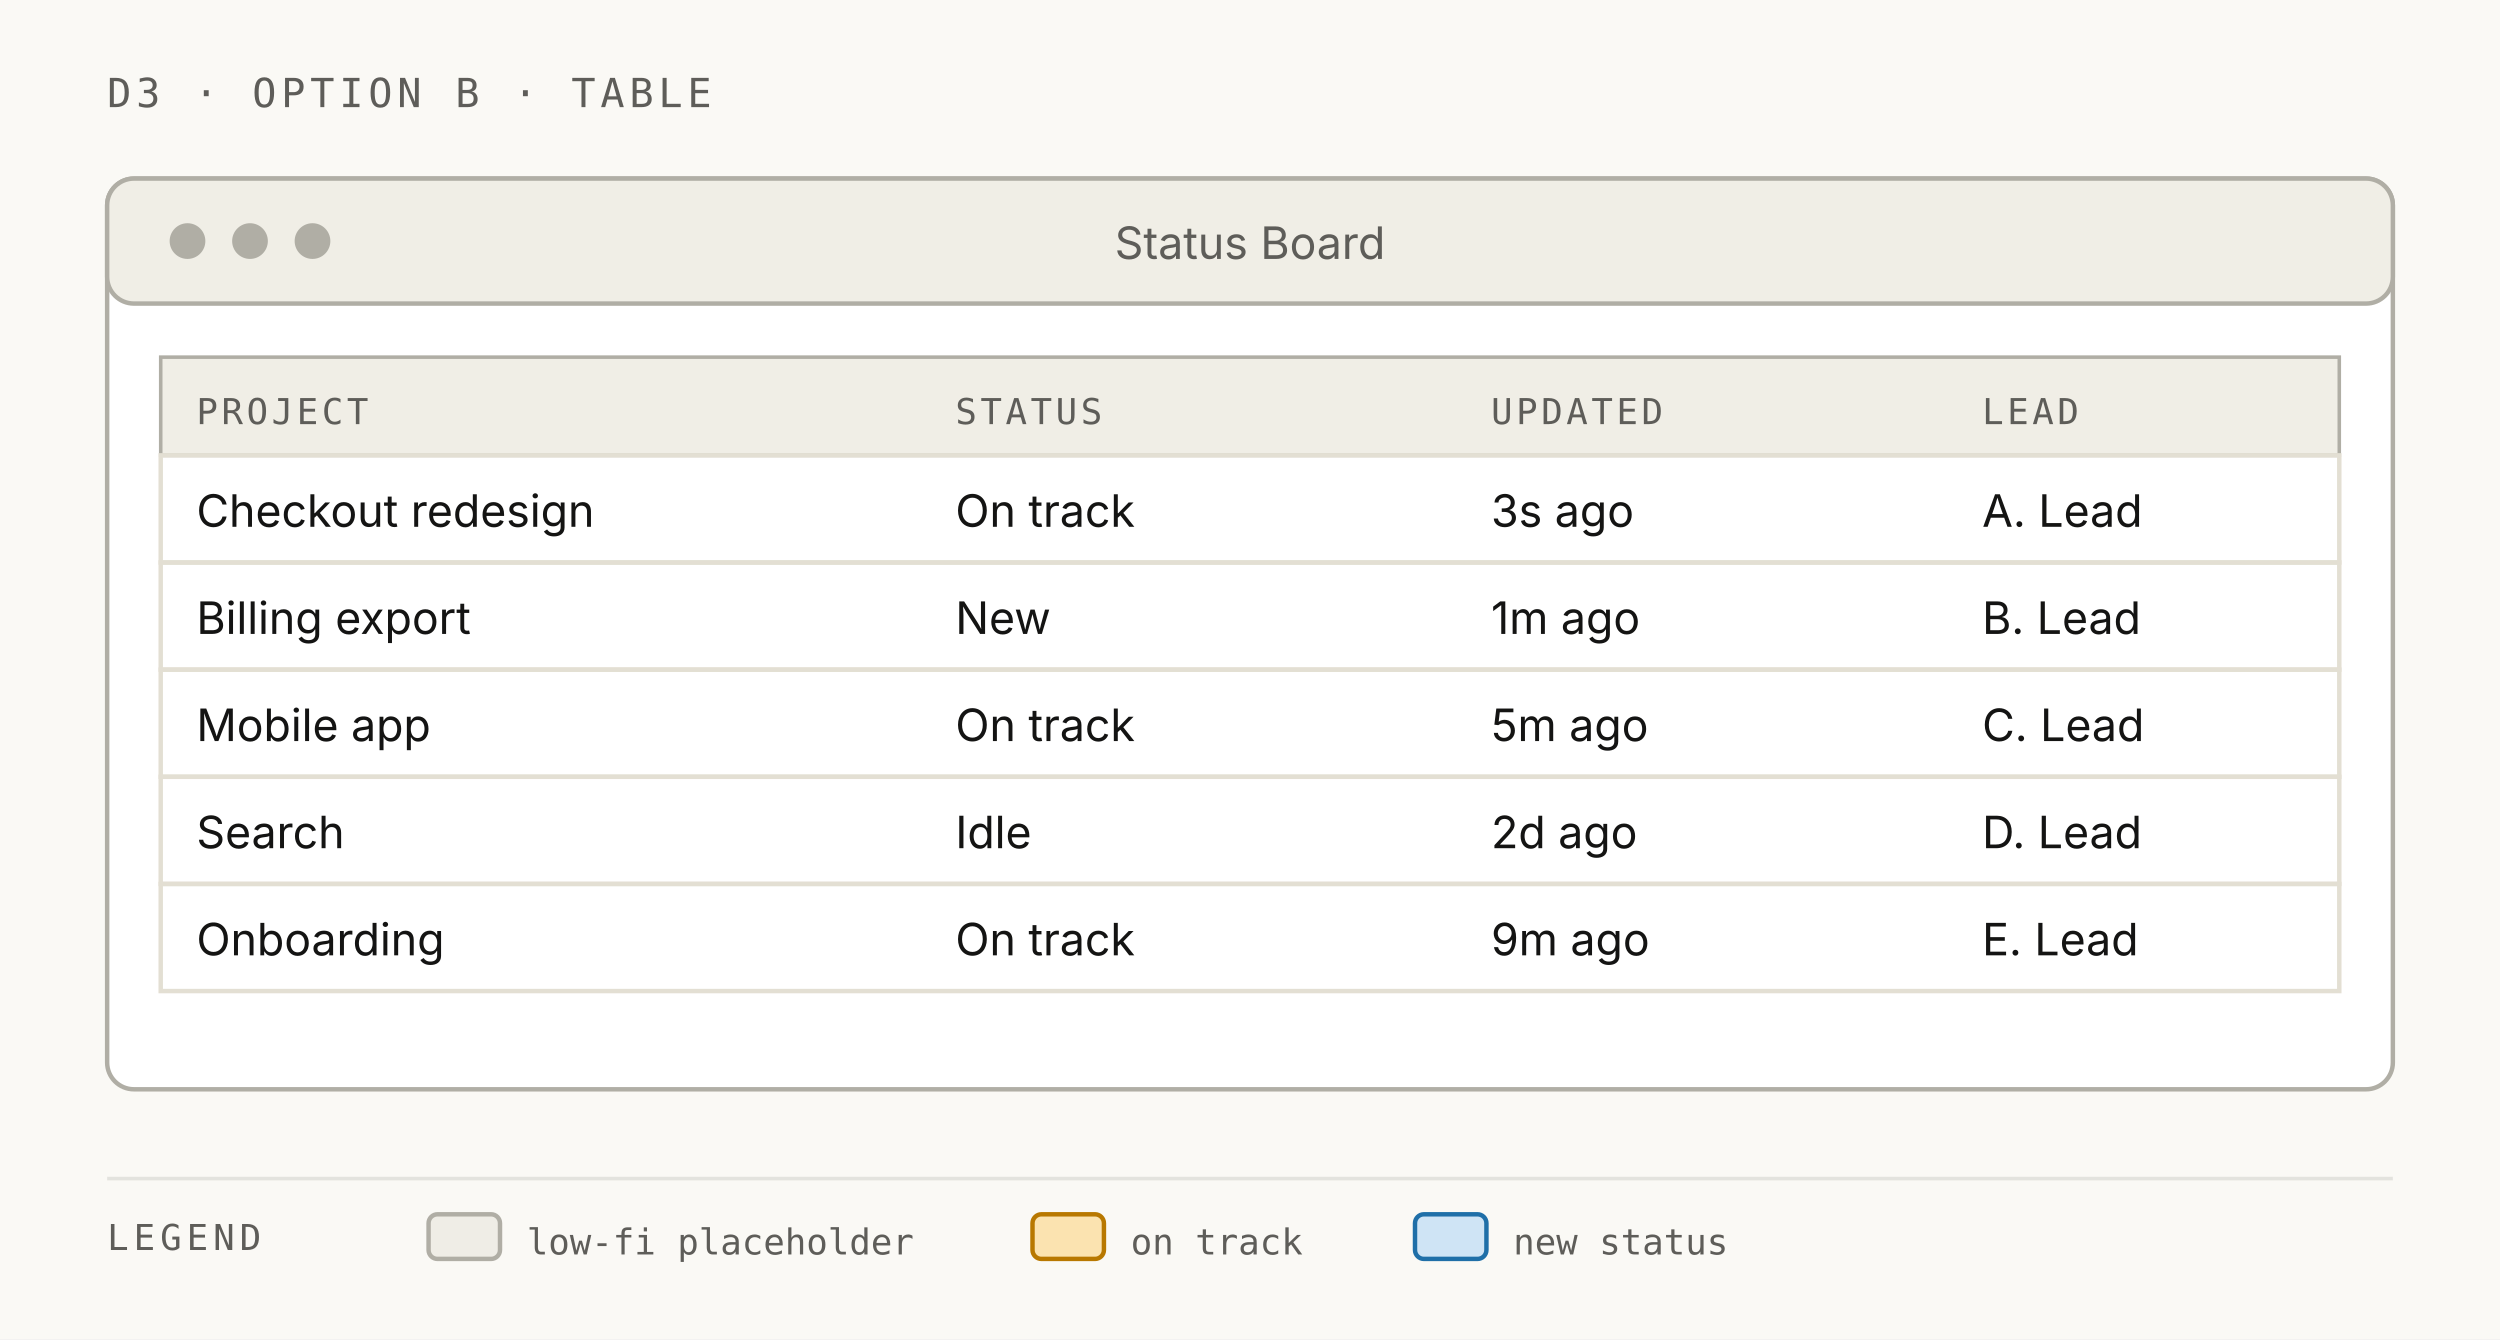
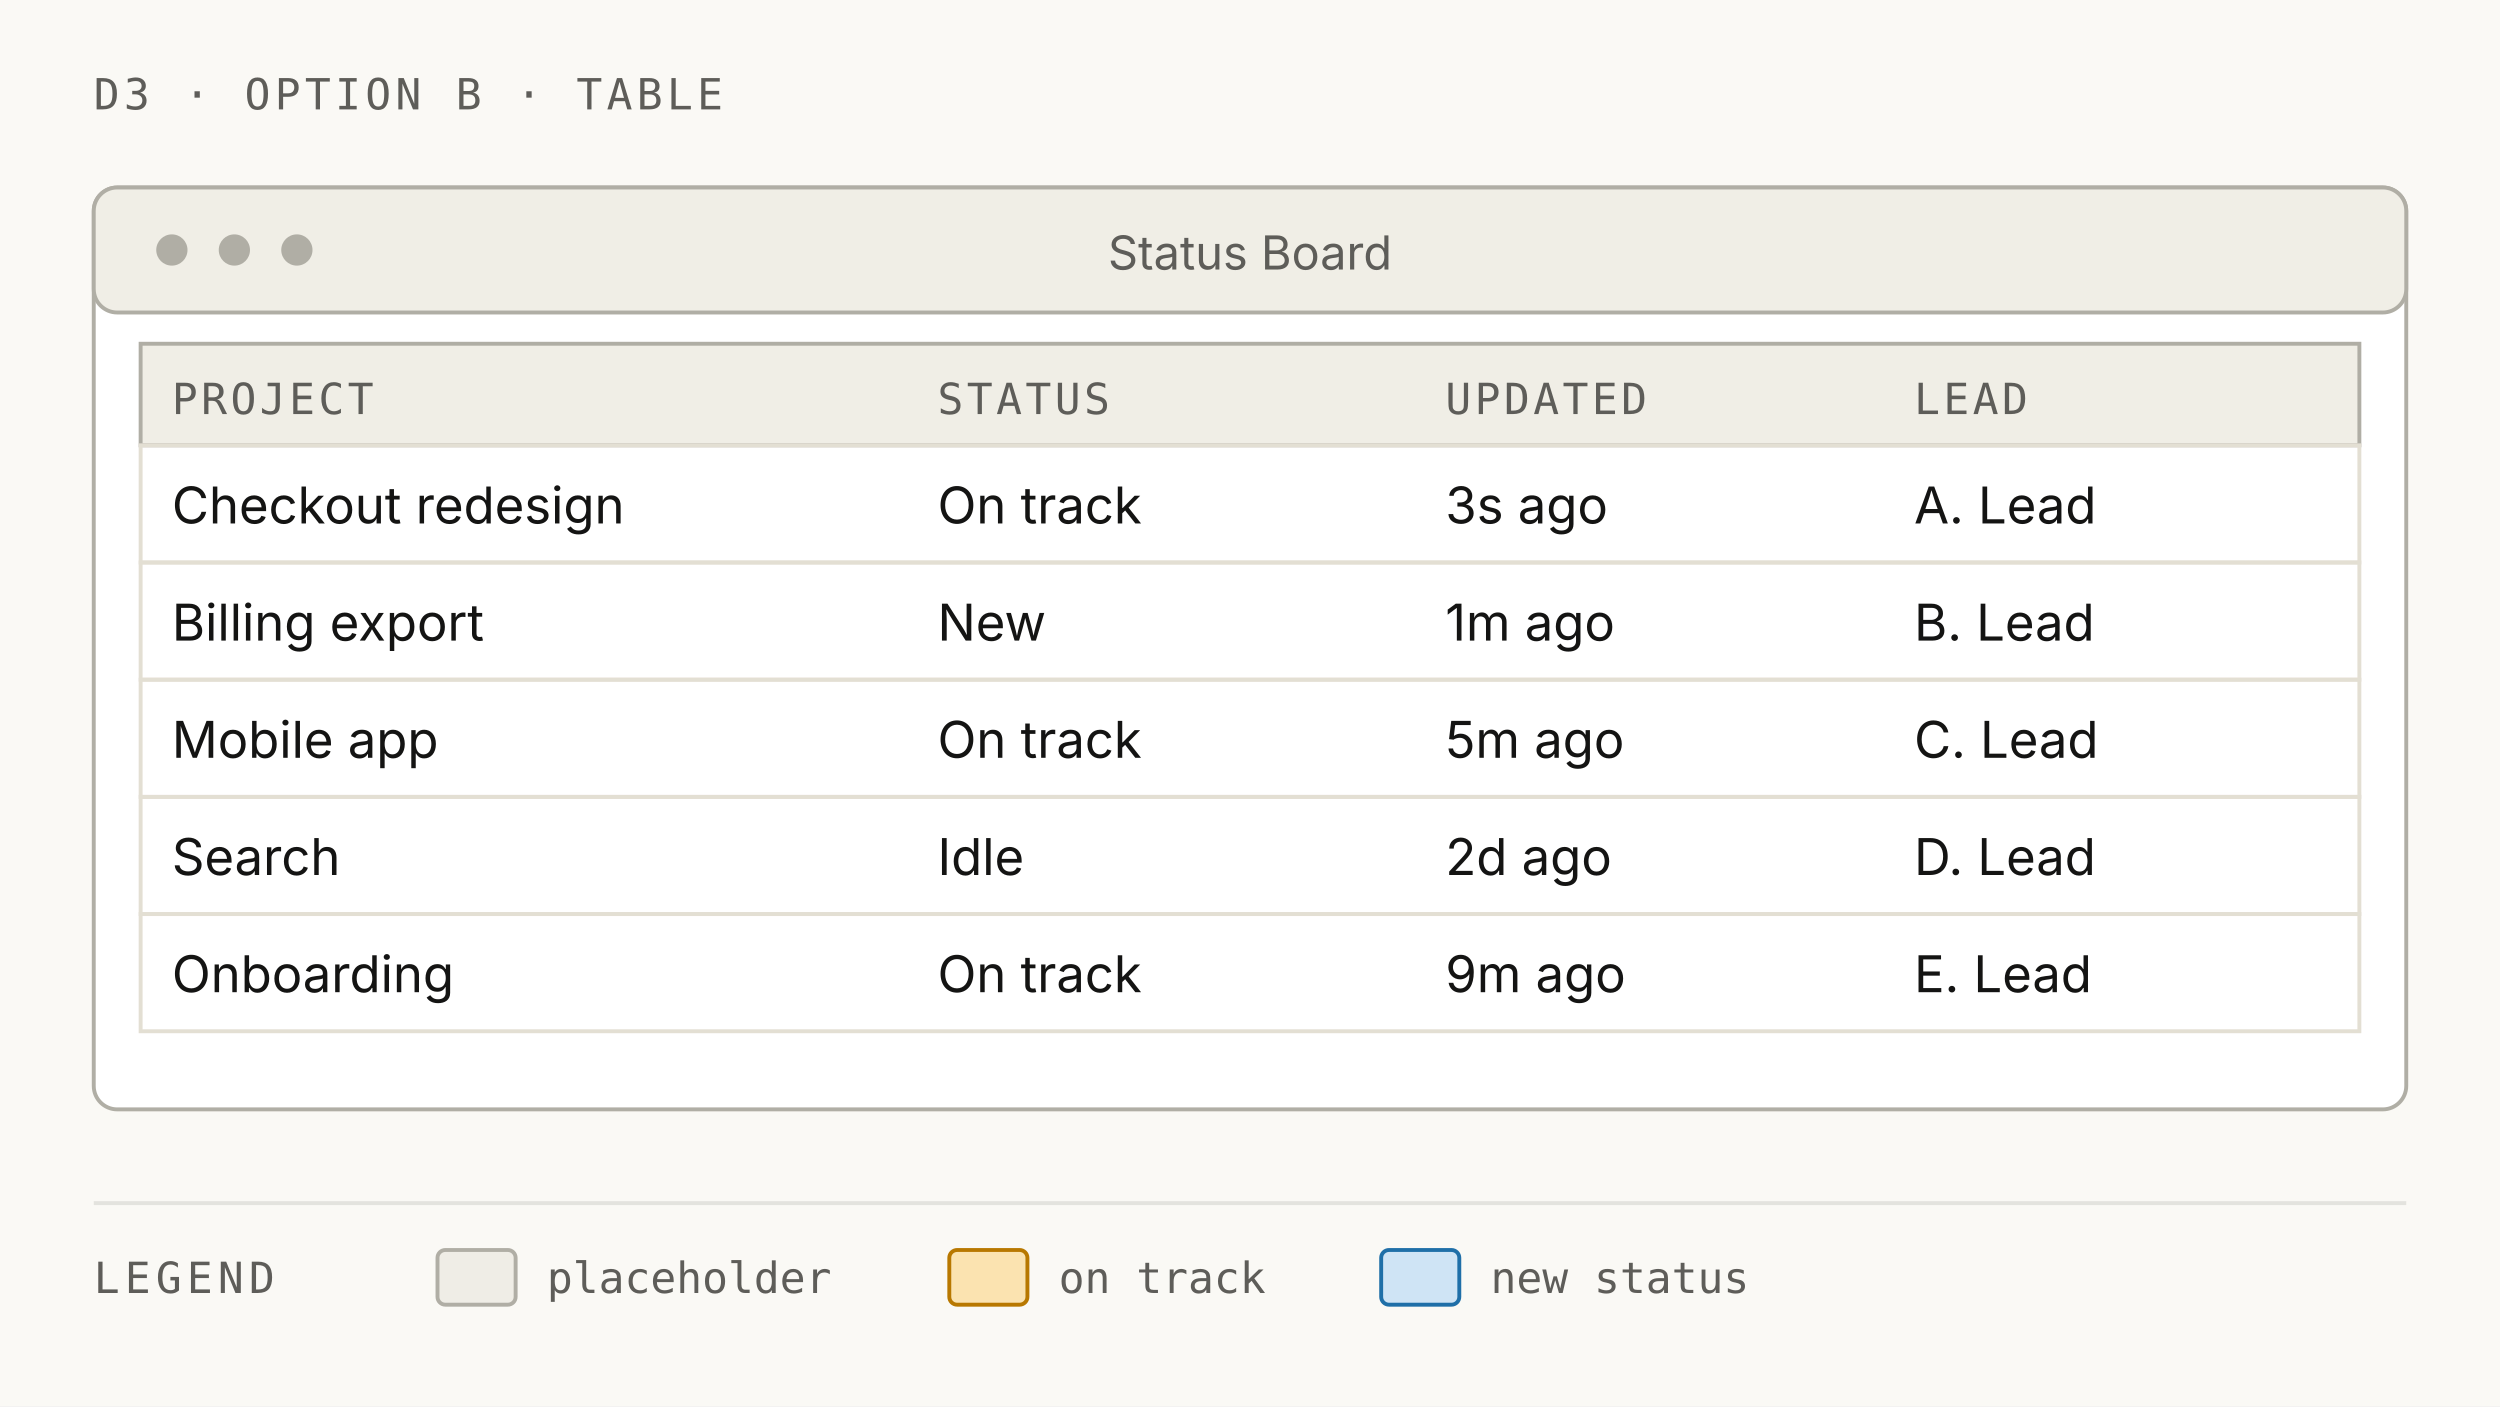
- <svg xmlns="http://www.w3.org/2000/svg" viewBox="0 0 560 300" width="560" height="300" role="img" aria-labelledby="wf-d3-b-title wf-d3-b-desc">
+ <svg xmlns="http://www.w3.org/2000/svg" id="wf-d3-b" viewBox="0 0 640 360" width="640" height="360" role="img" aria-labelledby="wf-d3-b-title wf-d3-b-desc">
  <defs>
    <marker id="wf-d3-b-arrow" markerWidth="8" markerHeight="6" refX="7" refY="3" orient="auto">
      <polygon points="0 0, 8 3, 0 6" fill="#5E5D59" />
    </marker>
    <marker id="wf-d3-b-arrow-accent" markerWidth="8" markerHeight="6" refX="7" refY="3" orient="auto">
      <polygon points="0 0, 8 3, 0 6" fill="#D97757" />
    </marker>
    <marker id="wf-d3-b-arrow-link" markerWidth="8" markerHeight="6" refX="7" refY="3" orient="auto">
      <polygon points="0 0, 8 3, 0 6" fill="#1F6FA8" />
    </marker>
    <marker id="wf-d3-b-arrow-changed" markerWidth="8" markerHeight="6" refX="7" refY="3" orient="auto">
      <polygon points="0 0, 8 3, 0 6" fill="#B87800" />
    </marker>
    <marker id="wf-d3-b-arrow-new" markerWidth="8" markerHeight="6" refX="7" refY="3" orient="auto">
      <polygon points="0 0, 8 3, 0 6" fill="#1F6FA8" />
    </marker>
    <marker id="wf-d3-b-arrow-removed" markerWidth="8" markerHeight="6" refX="7" refY="3" orient="auto">
      <polygon points="0 0, 8 3, 0 6" fill="#8A5A5A" />
    </marker>
  </defs>
  <rect width="100%" height="100%" fill="#FAF9F5" />
-   <text x="24" y="24" fill="#5E5D59" font-size="9" font-family="ui-monospace, 'Cascadia Mono', Consolas, monospace" text-anchor="start" letter-spacing="0.12em">D3 · OPTION B · TABLE</text>
-   <rect x="24" y="40" width="512" height="204" rx="6" fill="#FFFFFF" stroke="#B0AEA5" stroke-width="1" />
-   <rect x="24" y="40" width="512" height="28" rx="6" fill="#F0EEE6" stroke="#B0AEA5" stroke-width="1" />
-   <circle cx="42" cy="54" r="4" fill="#B0AEA5" />
-   <circle cx="56" cy="54" r="4" fill="#B0AEA5" />
-   <circle cx="70" cy="54" r="4" fill="#B0AEA5" />
-   <text x="280.0" y="58" fill="#5E5D59" font-size="10" font-family="Inter, 'IBM Plex Sans Thai', system-ui, -apple-system, 'Segoe UI', sans-serif" text-anchor="middle">Status Board</text>
-   <rect x="36" y="80" width="488" height="22" fill="#F0EEE6" stroke="#B0AEA5" stroke-width="0.8" />
-   <text x="44" y="95" fill="#5E5D59" font-size="8" font-family="ui-monospace, 'Cascadia Mono', Consolas, monospace" text-anchor="start" letter-spacing="0.1em">PROJECT</text>
-   <text x="214" y="95" fill="#5E5D59" font-size="8" font-family="ui-monospace, 'Cascadia Mono', Consolas, monospace" text-anchor="start" letter-spacing="0.1em">STATUS</text>
-   <text x="334" y="95" fill="#5E5D59" font-size="8" font-family="ui-monospace, 'Cascadia Mono', Consolas, monospace" text-anchor="start" letter-spacing="0.1em">UPDATED</text>
-   <text x="444" y="95" fill="#5E5D59" font-size="8" font-family="ui-monospace, 'Cascadia Mono', Consolas, monospace" text-anchor="start" letter-spacing="0.1em">LEAD</text>
-   <rect x="36" y="102" width="488" height="24" fill="none" stroke="#E3DFD3" stroke-width="1" />
-   <text x="44" y="118" fill="#141413" font-size="10" font-family="Inter, 'IBM Plex Sans Thai', system-ui, -apple-system, 'Segoe UI', sans-serif" text-anchor="start">Checkout redesign</text>
-   <text x="214" y="118" fill="#141413" font-size="10" font-family="Inter, 'IBM Plex Sans Thai', system-ui, -apple-system, 'Segoe UI', sans-serif" text-anchor="start">On track</text>
-   <text x="334" y="118" fill="#141413" font-size="10" font-family="Inter, 'IBM Plex Sans Thai', system-ui, -apple-system, 'Segoe UI', sans-serif" text-anchor="start">3s ago</text>
-   <text x="444" y="118" fill="#141413" font-size="10" font-family="Inter, 'IBM Plex Sans Thai', system-ui, -apple-system, 'Segoe UI', sans-serif" text-anchor="start">A. Lead</text>
-   <rect x="36" y="126" width="488" height="24" fill="none" stroke="#E3DFD3" stroke-width="1" />
-   <text x="44" y="142" fill="#141413" font-size="10" font-family="Inter, 'IBM Plex Sans Thai', system-ui, -apple-system, 'Segoe UI', sans-serif" text-anchor="start">Billing export</text>
-   <text x="214" y="142" fill="#141413" font-size="10" font-family="Inter, 'IBM Plex Sans Thai', system-ui, -apple-system, 'Segoe UI', sans-serif" text-anchor="start">New</text>
-   <text x="334" y="142" fill="#141413" font-size="10" font-family="Inter, 'IBM Plex Sans Thai', system-ui, -apple-system, 'Segoe UI', sans-serif" text-anchor="start">1m ago</text>
-   <text x="444" y="142" fill="#141413" font-size="10" font-family="Inter, 'IBM Plex Sans Thai', system-ui, -apple-system, 'Segoe UI', sans-serif" text-anchor="start">B. Lead</text>
-   <rect x="36" y="150" width="488" height="24" fill="none" stroke="#E3DFD3" stroke-width="1" />
-   <text x="44" y="166" fill="#141413" font-size="10" font-family="Inter, 'IBM Plex Sans Thai', system-ui, -apple-system, 'Segoe UI', sans-serif" text-anchor="start">Mobile app</text>
-   <text x="214" y="166" fill="#141413" font-size="10" font-family="Inter, 'IBM Plex Sans Thai', system-ui, -apple-system, 'Segoe UI', sans-serif" text-anchor="start">On track</text>
-   <text x="334" y="166" fill="#141413" font-size="10" font-family="Inter, 'IBM Plex Sans Thai', system-ui, -apple-system, 'Segoe UI', sans-serif" text-anchor="start">5m ago</text>
-   <text x="444" y="166" fill="#141413" font-size="10" font-family="Inter, 'IBM Plex Sans Thai', system-ui, -apple-system, 'Segoe UI', sans-serif" text-anchor="start">C. Lead</text>
-   <rect x="36" y="174" width="488" height="24" fill="none" stroke="#E3DFD3" stroke-width="1" />
-   <text x="44" y="190" fill="#141413" font-size="10" font-family="Inter, 'IBM Plex Sans Thai', system-ui, -apple-system, 'Segoe UI', sans-serif" text-anchor="start">Search</text>
-   <text x="214" y="190" fill="#141413" font-size="10" font-family="Inter, 'IBM Plex Sans Thai', system-ui, -apple-system, 'Segoe UI', sans-serif" text-anchor="start">Idle</text>
-   <text x="334" y="190" fill="#141413" font-size="10" font-family="Inter, 'IBM Plex Sans Thai', system-ui, -apple-system, 'Segoe UI', sans-serif" text-anchor="start">2d ago</text>
-   <text x="444" y="190" fill="#141413" font-size="10" font-family="Inter, 'IBM Plex Sans Thai', system-ui, -apple-system, 'Segoe UI', sans-serif" text-anchor="start">D. Lead</text>
-   <rect x="36" y="198" width="488" height="24" fill="none" stroke="#E3DFD3" stroke-width="1" />
-   <text x="44" y="214" fill="#141413" font-size="10" font-family="Inter, 'IBM Plex Sans Thai', system-ui, -apple-system, 'Segoe UI', sans-serif" text-anchor="start">Onboarding</text>
-   <text x="214" y="214" fill="#141413" font-size="10" font-family="Inter, 'IBM Plex Sans Thai', system-ui, -apple-system, 'Segoe UI', sans-serif" text-anchor="start">On track</text>
-   <text x="334" y="214" fill="#141413" font-size="10" font-family="Inter, 'IBM Plex Sans Thai', system-ui, -apple-system, 'Segoe UI', sans-serif" text-anchor="start">9m ago</text>
-   <text x="444" y="214" fill="#141413" font-size="10" font-family="Inter, 'IBM Plex Sans Thai', system-ui, -apple-system, 'Segoe UI', sans-serif" text-anchor="start">E. Lead</text>
-   <line x1="24" y1="264" x2="536" y2="264" stroke="rgba(20,20,19,0.10)" stroke-width="0.8" />
-   <text x="24" y="280" fill="#5E5D59" font-size="8" font-family="ui-monospace, 'Cascadia Mono', Consolas, monospace" text-anchor="start" letter-spacing="0.14em">LEGEND</text>
-   <rect x="96" y="272" width="16" height="10" rx="2" fill="#EFEDE6" stroke="#B0AEA5" />
-   <text x="118" y="281" fill="#5E5D59" font-size="8" font-family="ui-monospace, 'Cascadia Mono', Consolas, monospace" text-anchor="start">low-fi placeholder</text>
-   <rect x="231.28" y="272" width="16" height="10" rx="2" fill="#FBE3B0" stroke="#B87800" />
-   <text x="253.28" y="281" fill="#5E5D59" font-size="8" font-family="ui-monospace, 'Cascadia Mono', Consolas, monospace" text-anchor="start">on track</text>
-   <rect x="316.96" y="272" width="16" height="10" rx="2" fill="#CFE4F5" stroke="#1F6FA8" />
-   <text x="338.96" y="281" fill="#5E5D59" font-size="8" font-family="ui-monospace, 'Cascadia Mono', Consolas, monospace" text-anchor="start">new status</text>
+   <text x="24" y="28" fill="#5E5D59" font-size="11" font-family="ui-monospace, 'Cascadia Mono', Consolas, monospace" text-anchor="start" letter-spacing="0.1em">D3 · OPTION B · TABLE</text>
+   <rect x="24" y="48" width="592" height="236" rx="6" fill="#FFFFFF" stroke="#B0AEA5" stroke-width="1" />
+   <rect x="24" y="48" width="592" height="32" rx="6" fill="#F0EEE6" stroke="#B0AEA5" stroke-width="1" />
+   <circle cx="44" cy="64" r="4" fill="#B0AEA5" />
+   <circle cx="60" cy="64" r="4" fill="#B0AEA5" />
+   <circle cx="76" cy="64" r="4" fill="#B0AEA5" />
+   <text x="320.0" y="69" fill="#5E5D59" font-size="12" font-family="Inter, 'IBM Plex Sans Thai', system-ui, -apple-system, 'Segoe UI', sans-serif" text-anchor="middle">Status Board</text>
+   <rect x="36" y="88" width="568" height="26" fill="#F0EEE6" stroke="#B0AEA5" stroke-width="1" />
+   <text x="44" y="106" fill="#5E5D59" font-size="11" font-family="ui-monospace, 'Cascadia Mono', Consolas, monospace" text-anchor="start" letter-spacing="0.08em">PROJECT</text>
+   <text x="240" y="106" fill="#5E5D59" font-size="11" font-family="ui-monospace, 'Cascadia Mono', Consolas, monospace" text-anchor="start" letter-spacing="0.08em">STATUS</text>
+   <text x="370" y="106" fill="#5E5D59" font-size="11" font-family="ui-monospace, 'Cascadia Mono', Consolas, monospace" text-anchor="start" letter-spacing="0.08em">UPDATED</text>
+   <text x="490" y="106" fill="#5E5D59" font-size="11" font-family="ui-monospace, 'Cascadia Mono', Consolas, monospace" text-anchor="start" letter-spacing="0.08em">LEAD</text>
+   <rect x="36" y="114" width="568" height="30" fill="none" stroke="#E3DFD3" stroke-width="1" />
+   <text x="44" y="134" fill="#141413" font-size="13" font-family="Inter, 'IBM Plex Sans Thai', system-ui, -apple-system, 'Segoe UI', sans-serif" text-anchor="start">Checkout redesign</text>
+   <text x="240" y="134" fill="#141413" font-size="13" font-family="Inter, 'IBM Plex Sans Thai', system-ui, -apple-system, 'Segoe UI', sans-serif" text-anchor="start">On track</text>
+   <text x="370" y="134" fill="#141413" font-size="13" font-family="Inter, 'IBM Plex Sans Thai', system-ui, -apple-system, 'Segoe UI', sans-serif" text-anchor="start">3s ago</text>
+   <text x="490" y="134" fill="#141413" font-size="13" font-family="Inter, 'IBM Plex Sans Thai', system-ui, -apple-system, 'Segoe UI', sans-serif" text-anchor="start">A. Lead</text>
+   <rect x="36" y="144" width="568" height="30" fill="none" stroke="#E3DFD3" stroke-width="1" />
+   <text x="44" y="164" fill="#141413" font-size="13" font-family="Inter, 'IBM Plex Sans Thai', system-ui, -apple-system, 'Segoe UI', sans-serif" text-anchor="start">Billing export</text>
+   <text x="240" y="164" fill="#141413" font-size="13" font-family="Inter, 'IBM Plex Sans Thai', system-ui, -apple-system, 'Segoe UI', sans-serif" text-anchor="start">New</text>
+   <text x="370" y="164" fill="#141413" font-size="13" font-family="Inter, 'IBM Plex Sans Thai', system-ui, -apple-system, 'Segoe UI', sans-serif" text-anchor="start">1m ago</text>
+   <text x="490" y="164" fill="#141413" font-size="13" font-family="Inter, 'IBM Plex Sans Thai', system-ui, -apple-system, 'Segoe UI', sans-serif" text-anchor="start">B. Lead</text>
+   <rect x="36" y="174" width="568" height="30" fill="none" stroke="#E3DFD3" stroke-width="1" />
+   <text x="44" y="194" fill="#141413" font-size="13" font-family="Inter, 'IBM Plex Sans Thai', system-ui, -apple-system, 'Segoe UI', sans-serif" text-anchor="start">Mobile app</text>
+   <text x="240" y="194" fill="#141413" font-size="13" font-family="Inter, 'IBM Plex Sans Thai', system-ui, -apple-system, 'Segoe UI', sans-serif" text-anchor="start">On track</text>
+   <text x="370" y="194" fill="#141413" font-size="13" font-family="Inter, 'IBM Plex Sans Thai', system-ui, -apple-system, 'Segoe UI', sans-serif" text-anchor="start">5m ago</text>
+   <text x="490" y="194" fill="#141413" font-size="13" font-family="Inter, 'IBM Plex Sans Thai', system-ui, -apple-system, 'Segoe UI', sans-serif" text-anchor="start">C. Lead</text>
+   <rect x="36" y="204" width="568" height="30" fill="none" stroke="#E3DFD3" stroke-width="1" />
+   <text x="44" y="224" fill="#141413" font-size="13" font-family="Inter, 'IBM Plex Sans Thai', system-ui, -apple-system, 'Segoe UI', sans-serif" text-anchor="start">Search</text>
+   <text x="240" y="224" fill="#141413" font-size="13" font-family="Inter, 'IBM Plex Sans Thai', system-ui, -apple-system, 'Segoe UI', sans-serif" text-anchor="start">Idle</text>
+   <text x="370" y="224" fill="#141413" font-size="13" font-family="Inter, 'IBM Plex Sans Thai', system-ui, -apple-system, 'Segoe UI', sans-serif" text-anchor="start">2d ago</text>
+   <text x="490" y="224" fill="#141413" font-size="13" font-family="Inter, 'IBM Plex Sans Thai', system-ui, -apple-system, 'Segoe UI', sans-serif" text-anchor="start">D. Lead</text>
+   <rect x="36" y="234" width="568" height="30" fill="none" stroke="#E3DFD3" stroke-width="1" />
+   <text x="44" y="254" fill="#141413" font-size="13" font-family="Inter, 'IBM Plex Sans Thai', system-ui, -apple-system, 'Segoe UI', sans-serif" text-anchor="start">Onboarding</text>
+   <text x="240" y="254" fill="#141413" font-size="13" font-family="Inter, 'IBM Plex Sans Thai', system-ui, -apple-system, 'Segoe UI', sans-serif" text-anchor="start">On track</text>
+   <text x="370" y="254" fill="#141413" font-size="13" font-family="Inter, 'IBM Plex Sans Thai', system-ui, -apple-system, 'Segoe UI', sans-serif" text-anchor="start">9m ago</text>
+   <text x="490" y="254" fill="#141413" font-size="13" font-family="Inter, 'IBM Plex Sans Thai', system-ui, -apple-system, 'Segoe UI', sans-serif" text-anchor="start">E. Lead</text>
+   <line x1="24" y1="308" x2="616" y2="308" stroke="rgba(20,20,19,0.10)" stroke-width="1" />
+   <text x="24" y="331" fill="#5E5D59" font-size="11" font-family="ui-monospace, 'Cascadia Mono', Consolas, monospace" text-anchor="start" letter-spacing="0.12em">LEGEND</text>
+   <rect x="112" y="320" width="20" height="14" rx="2" fill="#EFEDE6" stroke="#B0AEA5" />
+   <text x="140" y="331" fill="#5E5D59" font-size="11" font-family="ui-monospace, 'Cascadia Mono', Consolas, monospace" text-anchor="start">placeholder</text>
+   <rect x="243.02" y="320" width="20" height="14" rx="2" fill="#FBE3B0" stroke="#B87800" />
+   <text x="271.02" y="331" fill="#5E5D59" font-size="11" font-family="ui-monospace, 'Cascadia Mono', Consolas, monospace" text-anchor="start">on track</text>
+   <rect x="353.58" y="320" width="20" height="14" rx="2" fill="#CFE4F5" stroke="#1F6FA8" />
+   <text x="381.58" y="331" fill="#5E5D59" font-size="11" font-family="ui-monospace, 'Cascadia Mono', Consolas, monospace" text-anchor="start">new status</text>
</svg>
